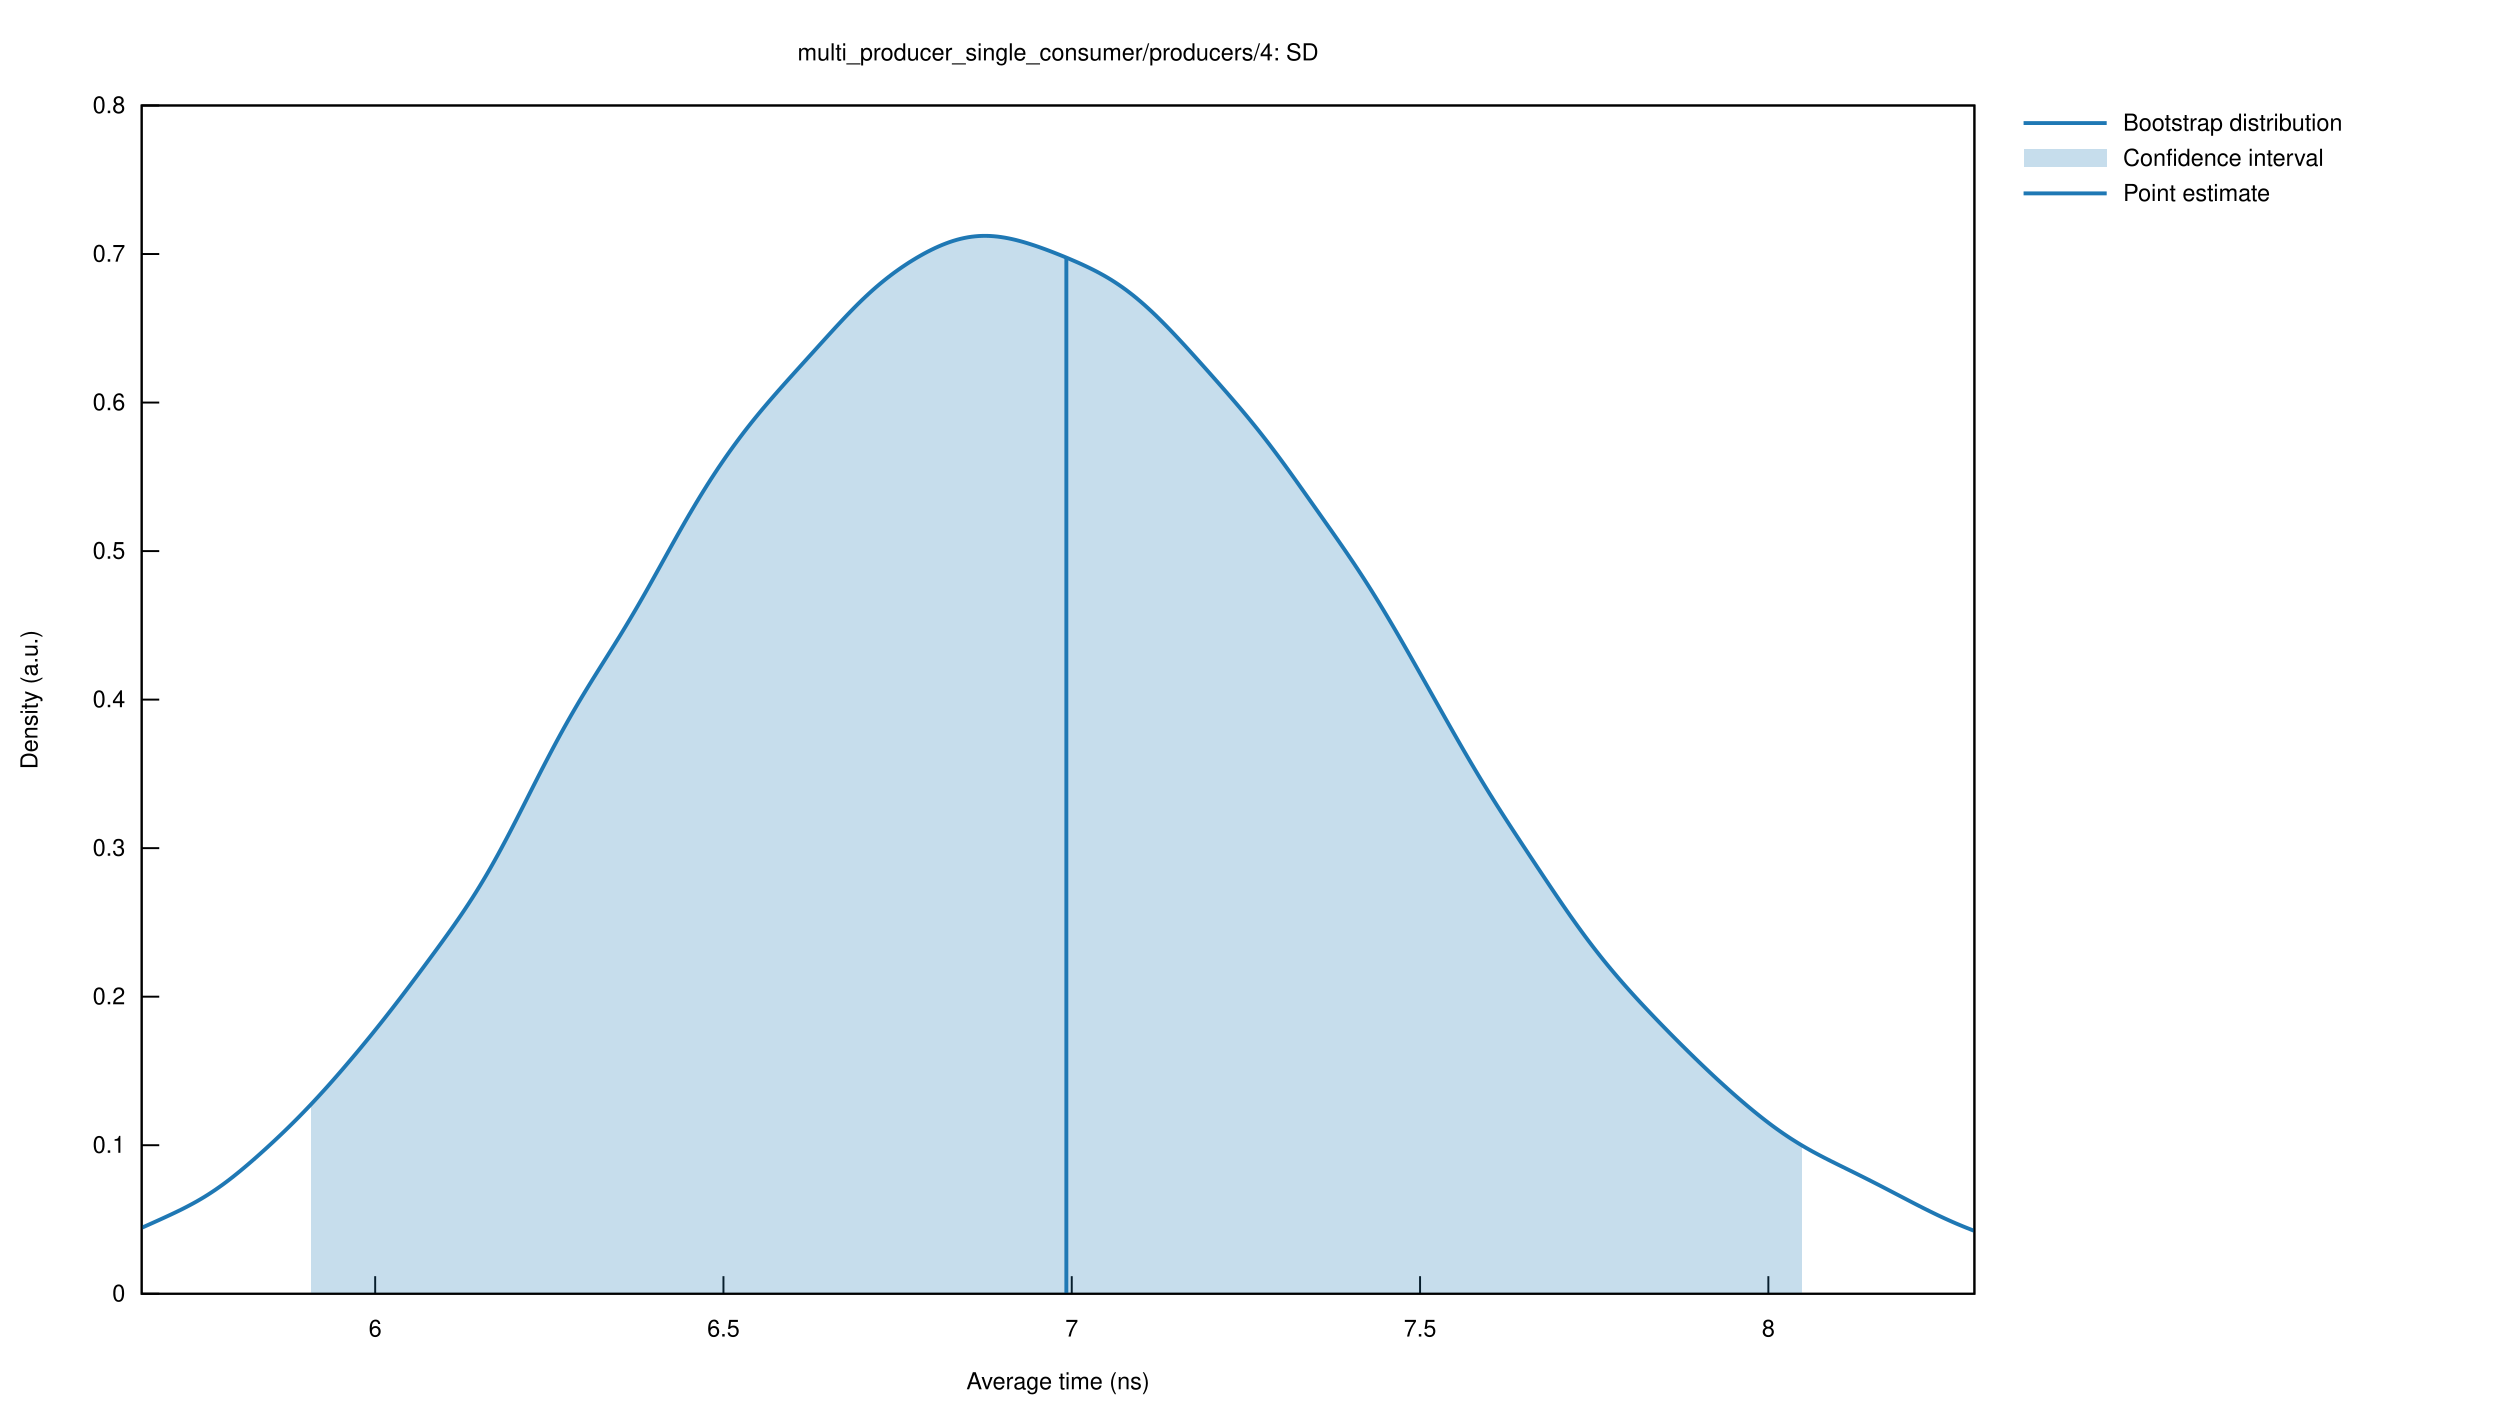
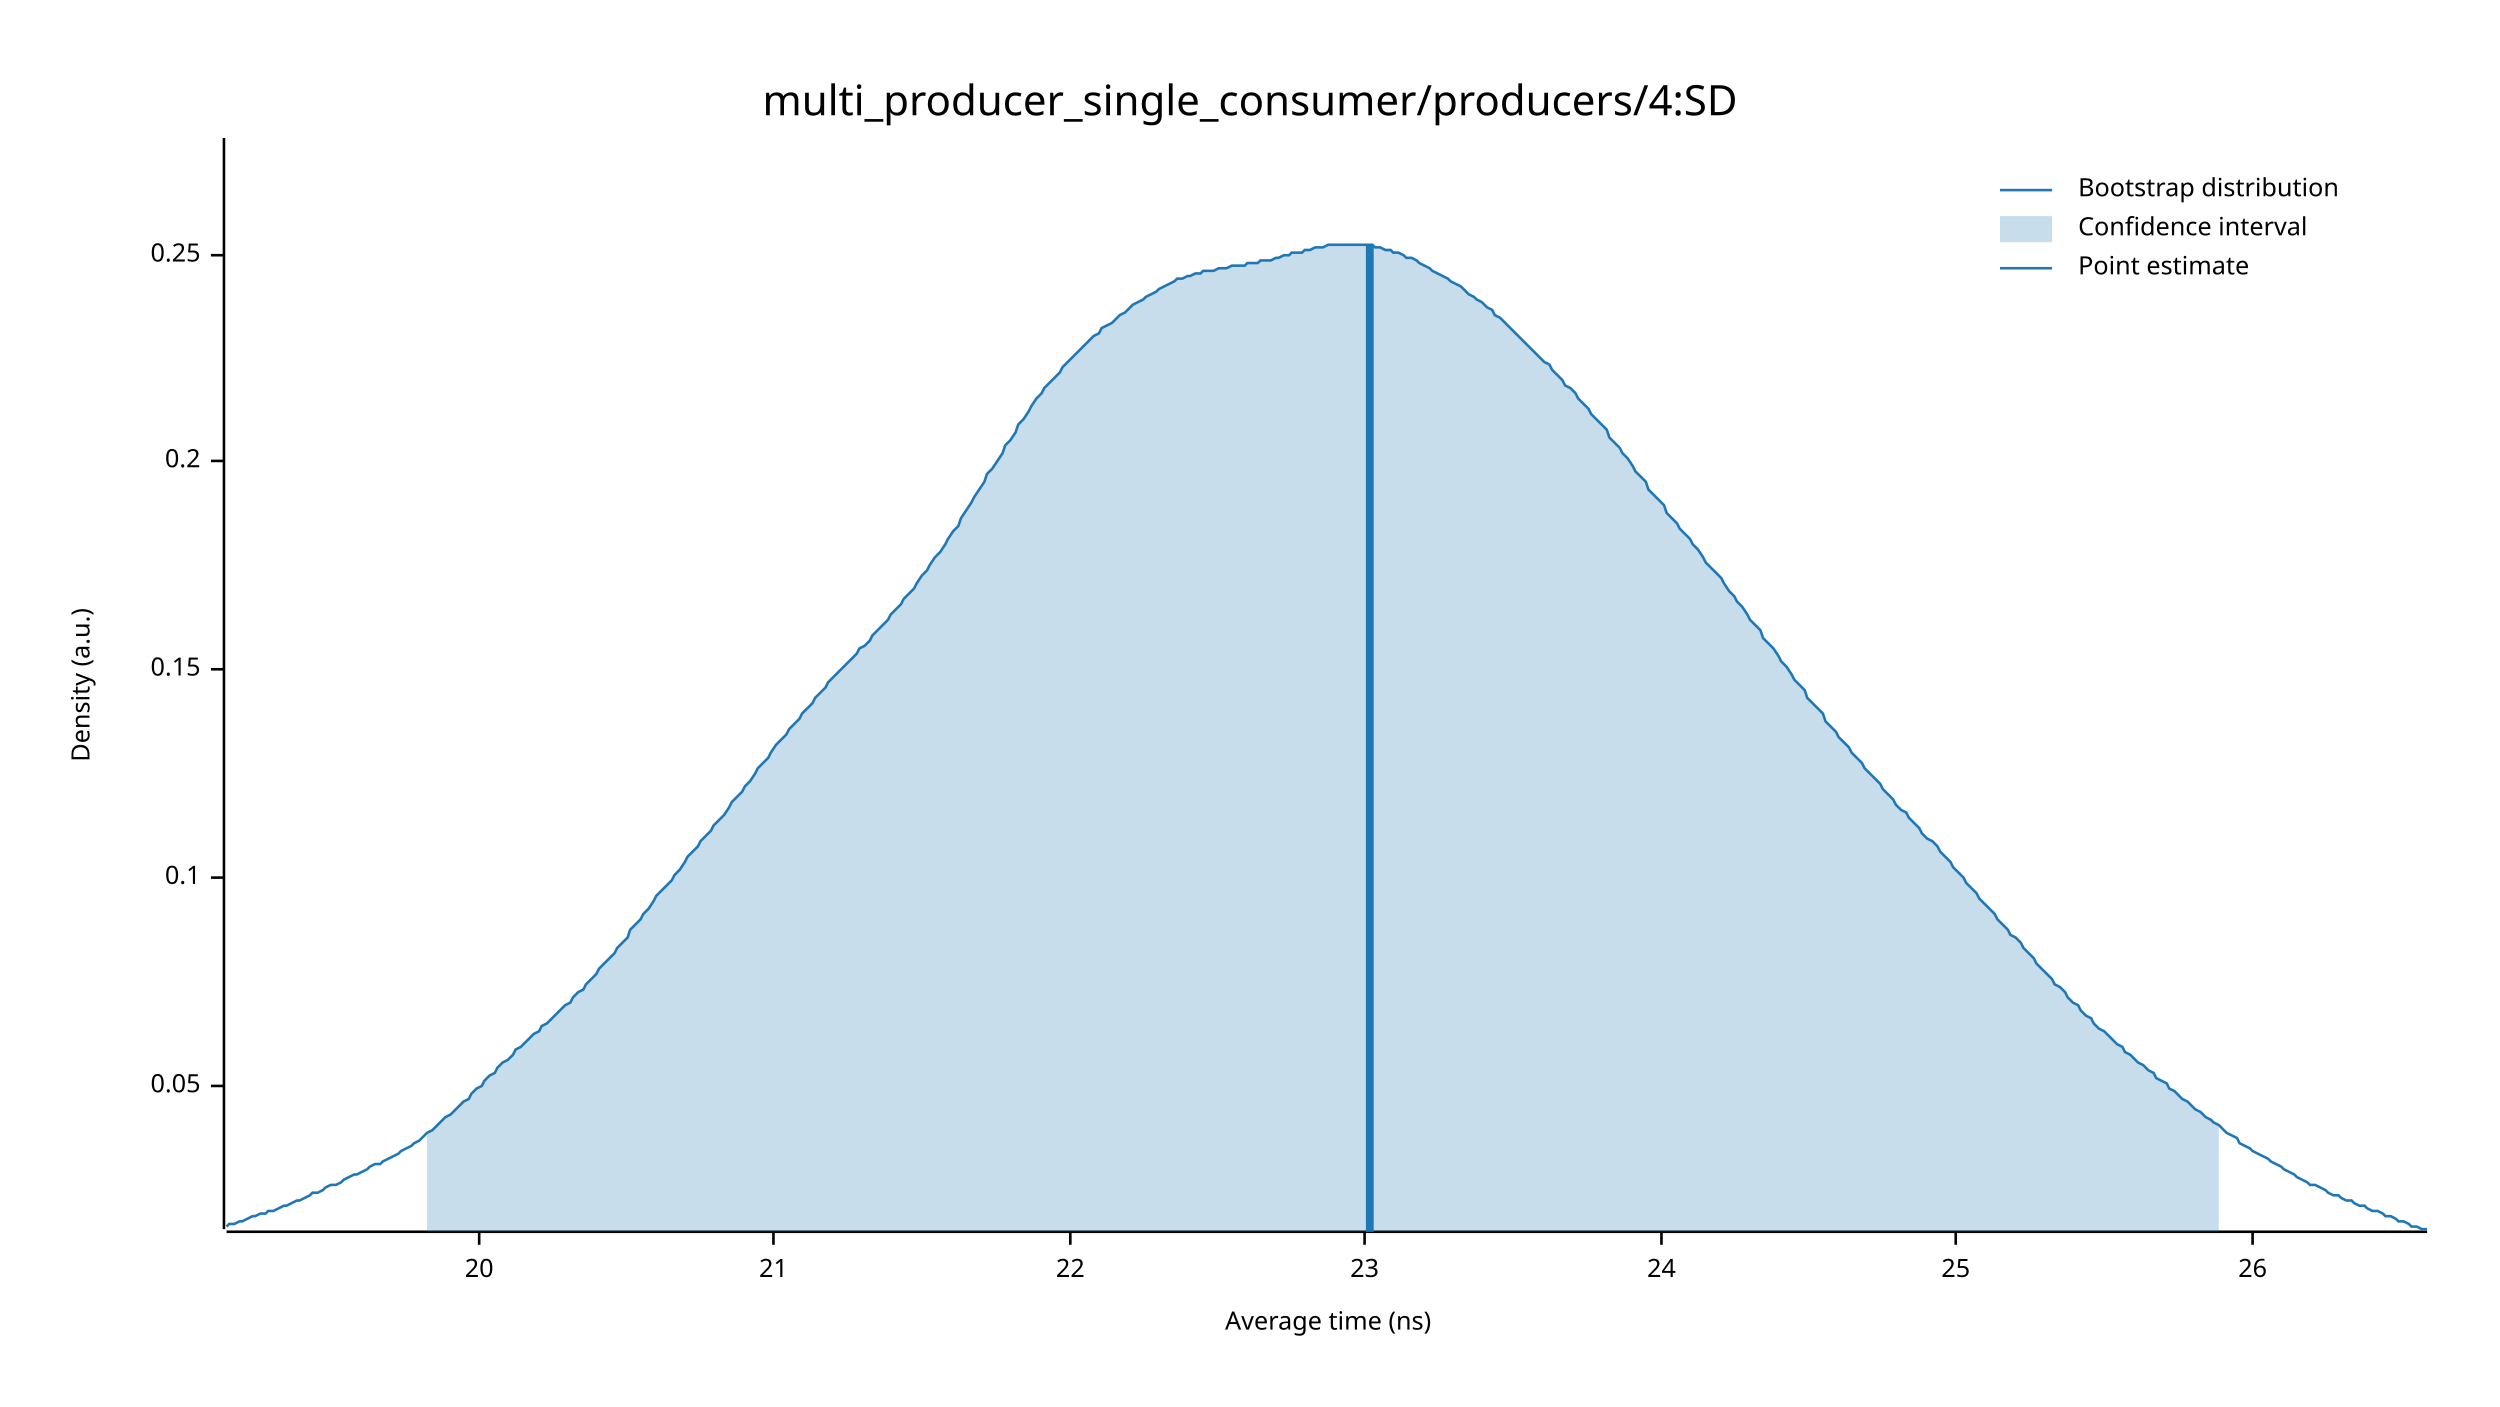
- <svg xmlns="http://www.w3.org/2000/svg" xmlns:xlink="http://www.w3.org/1999/xlink" viewBox="0 0 1280 720">
-   <g id="gnuplot_canvas">
-     <rect x="0" y="0" width="1280" height="720" fill="none" />
-     <defs>
-       <circle id="gpDot" r="0.5" stroke-width="0.5" stroke="currentColor" />
-       <path id="gpPt0" stroke-width="0.222" stroke="currentColor" d="M-1,0 h2 M0,-1 v2" />
-       <path id="gpPt1" stroke-width="0.222" stroke="currentColor" d="M-1,-1 L1,1 M1,-1 L-1,1" />
-       <path id="gpPt2" stroke-width="0.222" stroke="currentColor" d="M-1,0 L1,0 M0,-1 L0,1 M-1,-1 L1,1 M-1,1 L1,-1" />
-       <rect id="gpPt3" stroke-width="0.222" stroke="currentColor" x="-1" y="-1" width="2" height="2" />
-       <rect id="gpPt4" stroke-width="0.222" stroke="currentColor" fill="currentColor" x="-1" y="-1" width="2" height="2" />
-       <circle id="gpPt5" stroke-width="0.222" stroke="currentColor" cx="0" cy="0" r="1" />
-       <use xlink:href="#gpPt5" id="gpPt6" fill="currentColor" stroke="none" />
-       <path id="gpPt7" stroke-width="0.222" stroke="currentColor" d="M0,-1.33 L-1.33,0.67 L1.33,0.67 z" />
-       <use xlink:href="#gpPt7" id="gpPt8" fill="currentColor" stroke="none" />
-       <use xlink:href="#gpPt7" id="gpPt9" stroke="currentColor" transform="rotate(180)" />
-       <use xlink:href="#gpPt9" id="gpPt10" fill="currentColor" stroke="none" />
-       <use xlink:href="#gpPt3" id="gpPt11" stroke="currentColor" transform="rotate(45)" />
-       <use xlink:href="#gpPt11" id="gpPt12" fill="currentColor" stroke="none" />
-       <path id="gpPt13" stroke-width="0.222" stroke="currentColor" d="M0,1.330 L1.265,0.411 L0.782,-1.067 L-0.782,-1.076 L-1.265,0.411 z" />
-       <use xlink:href="#gpPt13" id="gpPt14" fill="currentColor" stroke="none" />
-       <filter id="textbox" filterUnits="objectBoundingBox" x="0" y="0" height="1" width="1">
-         <feFlood flood-color="white" flood-opacity="1" result="bgnd" />
-         <feComposite in="SourceGraphic" in2="bgnd" operator="atop" />
-       </filter>
-       <filter id="greybox" filterUnits="objectBoundingBox" x="0" y="0" height="1" width="1">
-         <feFlood flood-color="lightgrey" flood-opacity="1" result="grey" />
-         <feComposite in="SourceGraphic" in2="grey" operator="atop" />
-       </filter>
-     </defs>
-     <g fill="none" color="white" stroke="currentColor" stroke-width="1.00" stroke-linecap="butt" stroke-linejoin="miter">
- </g>
-     <g fill="none" color="black" stroke="currentColor" stroke-width="1.00" stroke-linecap="butt" stroke-linejoin="miter">
-       <path stroke="black" d="M72.53,662.40 L81.53,662.40  " />
-       <g transform="translate(64.14,666.30)" stroke="none" fill="black" font-family="Helvetica" font-size="12.00" text-anchor="end">
-         <text>
-           <tspan font-family="Helvetica"> 0</tspan>
-         </text>
-       </g>
-     </g>
-     <g fill="none" color="black" stroke="currentColor" stroke-width="1.00" stroke-linecap="butt" stroke-linejoin="miter">
-       <path stroke="black" d="M72.53,586.35 L81.53,586.35  " />
-       <g transform="translate(64.14,590.25)" stroke="none" fill="black" font-family="Helvetica" font-size="12.00" text-anchor="end">
-         <text>
-           <tspan font-family="Helvetica"> 0.1</tspan>
-         </text>
-       </g>
-     </g>
-     <g fill="none" color="black" stroke="currentColor" stroke-width="1.00" stroke-linecap="butt" stroke-linejoin="miter">
-       <path stroke="black" d="M72.53,510.30 L81.53,510.30  " />
-       <g transform="translate(64.14,514.20)" stroke="none" fill="black" font-family="Helvetica" font-size="12.00" text-anchor="end">
-         <text>
-           <tspan font-family="Helvetica"> 0.2</tspan>
-         </text>
-       </g>
-     </g>
-     <g fill="none" color="black" stroke="currentColor" stroke-width="1.00" stroke-linecap="butt" stroke-linejoin="miter">
-       <path stroke="black" d="M72.53,434.25 L81.53,434.25  " />
-       <g transform="translate(64.14,438.15)" stroke="none" fill="black" font-family="Helvetica" font-size="12.00" text-anchor="end">
-         <text>
-           <tspan font-family="Helvetica"> 0.3</tspan>
-         </text>
-       </g>
-     </g>
-     <g fill="none" color="black" stroke="currentColor" stroke-width="1.00" stroke-linecap="butt" stroke-linejoin="miter">
-       <path stroke="black" d="M72.53,358.20 L81.53,358.20  " />
-       <g transform="translate(64.14,362.10)" stroke="none" fill="black" font-family="Helvetica" font-size="12.00" text-anchor="end">
-         <text>
-           <tspan font-family="Helvetica"> 0.4</tspan>
-         </text>
-       </g>
-     </g>
-     <g fill="none" color="black" stroke="currentColor" stroke-width="1.00" stroke-linecap="butt" stroke-linejoin="miter">
-       <path stroke="black" d="M72.53,282.16 L81.53,282.16  " />
-       <g transform="translate(64.14,286.06)" stroke="none" fill="black" font-family="Helvetica" font-size="12.00" text-anchor="end">
-         <text>
-           <tspan font-family="Helvetica"> 0.5</tspan>
-         </text>
-       </g>
-     </g>
-     <g fill="none" color="black" stroke="currentColor" stroke-width="1.00" stroke-linecap="butt" stroke-linejoin="miter">
-       <path stroke="black" d="M72.53,206.11 L81.53,206.11  " />
-       <g transform="translate(64.14,210.01)" stroke="none" fill="black" font-family="Helvetica" font-size="12.00" text-anchor="end">
-         <text>
-           <tspan font-family="Helvetica"> 0.6</tspan>
-         </text>
-       </g>
-     </g>
-     <g fill="none" color="black" stroke="currentColor" stroke-width="1.00" stroke-linecap="butt" stroke-linejoin="miter">
-       <path stroke="black" d="M72.53,130.06 L81.53,130.06  " />
-       <g transform="translate(64.14,133.96)" stroke="none" fill="black" font-family="Helvetica" font-size="12.00" text-anchor="end">
-         <text>
-           <tspan font-family="Helvetica"> 0.7</tspan>
-         </text>
-       </g>
-     </g>
-     <g fill="none" color="black" stroke="currentColor" stroke-width="1.00" stroke-linecap="butt" stroke-linejoin="miter">
-       <path stroke="black" d="M72.53,54.01 L81.53,54.01  " />
-       <g transform="translate(64.14,57.91)" stroke="none" fill="black" font-family="Helvetica" font-size="12.00" text-anchor="end">
-         <text>
-           <tspan font-family="Helvetica"> 0.8</tspan>
-         </text>
-       </g>
-     </g>
-     <g fill="none" color="black" stroke="currentColor" stroke-width="1.00" stroke-linecap="butt" stroke-linejoin="miter">
-       <path stroke="black" d="M192.09,662.40 L192.09,653.40  " />
-       <g transform="translate(192.09,684.30)" stroke="none" fill="black" font-family="Helvetica" font-size="12.00" text-anchor="middle">
-         <text>
-           <tspan font-family="Helvetica"> 6</tspan>
-         </text>
-       </g>
-     </g>
-     <g fill="none" color="black" stroke="currentColor" stroke-width="1.00" stroke-linecap="butt" stroke-linejoin="miter">
-       <path stroke="black" d="M370.41,662.40 L370.41,653.40  " />
-       <g transform="translate(370.41,684.30)" stroke="none" fill="black" font-family="Helvetica" font-size="12.00" text-anchor="middle">
-         <text>
-           <tspan font-family="Helvetica"> 6.5</tspan>
-         </text>
-       </g>
-     </g>
-     <g fill="none" color="black" stroke="currentColor" stroke-width="1.00" stroke-linecap="butt" stroke-linejoin="miter">
-       <path stroke="black" d="M548.74,662.40 L548.74,653.40  " />
-       <g transform="translate(548.74,684.30)" stroke="none" fill="black" font-family="Helvetica" font-size="12.00" text-anchor="middle">
-         <text>
-           <tspan font-family="Helvetica"> 7</tspan>
-         </text>
-       </g>
-     </g>
-     <g fill="none" color="black" stroke="currentColor" stroke-width="1.00" stroke-linecap="butt" stroke-linejoin="miter">
-       <path stroke="black" d="M727.07,662.40 L727.07,653.40  " />
-       <g transform="translate(727.07,684.30)" stroke="none" fill="black" font-family="Helvetica" font-size="12.00" text-anchor="middle">
-         <text>
-           <tspan font-family="Helvetica"> 7.5</tspan>
-         </text>
-       </g>
-     </g>
-     <g fill="none" color="black" stroke="currentColor" stroke-width="1.00" stroke-linecap="butt" stroke-linejoin="miter">
-       <path stroke="black" d="M905.40,662.40 L905.40,653.40  " />
-       <g transform="translate(905.40,684.30)" stroke="none" fill="black" font-family="Helvetica" font-size="12.00" text-anchor="middle">
-         <text>
-           <tspan font-family="Helvetica"> 8</tspan>
-         </text>
-       </g>
-     </g>
-     <g fill="none" color="black" stroke="currentColor" stroke-width="1.00" stroke-linecap="butt" stroke-linejoin="miter">
- </g>
-     <g fill="none" color="black" stroke="currentColor" stroke-width="1.00" stroke-linecap="butt" stroke-linejoin="miter">
-       <path stroke="black" d="M72.53,54.01 L72.53,662.40 L1010.90,662.40 L1010.90,54.01 L72.53,54.01 Z  " />
-     </g>
-     <g fill="none" color="black" stroke="currentColor" stroke-width="1.00" stroke-linecap="butt" stroke-linejoin="miter">
- </g>
-     <g id="gnuplot_plot_1">
-       <g fill="none" color="white" stroke="black" stroke-width="2.00" stroke-linecap="butt" stroke-linejoin="miter">
- </g>
-       <g fill="none" color="black" stroke="currentColor" stroke-width="2.00" stroke-linecap="butt" stroke-linejoin="miter">
-         <g transform="translate(1087.02,66.91)" stroke="none" fill="black" font-family="Helvetica" font-size="12.00" text-anchor="start">
-           <text>
-             <tspan font-family="Helvetica">Bootstrap distribution</tspan>
-           </text>
-         </g>
-       </g>
-       <g fill="none" color="black" stroke="currentColor" stroke-width="2.00" stroke-linecap="butt" stroke-linejoin="miter">
-         <path stroke="rgb( 31, 120, 180)" d="M1036.07,63.01 L1078.63,63.01 M72.53,628.64 L74.41,627.80 L76.29,626.96 L78.17,626.12 L80.05,625.27 L81.93,624.42   L83.81,623.56 L85.69,622.69 L87.57,621.82 L89.45,620.93 L91.34,620.02 L93.22,619.10 L95.10,618.14 L96.98,617.16   L98.86,616.15 L100.74,615.11 L102.62,614.02 L104.50,612.90 L106.38,611.73 L108.26,610.51 L110.14,609.26 L112.02,607.95   L113.90,606.61 L115.78,605.22 L117.66,603.79 L119.54,602.32 L121.42,600.81 L123.30,599.27 L125.18,597.70 L127.06,596.11   L128.95,594.48 L130.83,592.84 L132.71,591.17 L134.59,589.48 L136.47,587.78 L138.35,586.05 L140.23,584.31 L142.11,582.54   L143.99,580.76 L145.87,578.96 L147.75,577.13 L149.63,575.28 L151.51,573.41 L153.39,571.51 L155.27,569.58 L157.15,567.63   L159.03,565.66 L160.91,563.65 L162.79,561.63 L164.67,559.57 L166.56,557.50 L168.44,555.40 L170.32,553.28 L172.20,551.14   L174.08,548.98 L175.96,546.80 L177.84,544.60 L179.72,542.39 L181.60,540.16 L183.48,537.92 L185.36,535.65 L187.24,533.37   L189.12,531.08 L191.00,528.76 L192.88,526.42 L194.76,524.07 L196.64,521.70 L198.52,519.30 L200.40,516.89 L202.28,514.46   L204.17,512.01 L206.05,509.55 L207.93,507.07 L209.81,504.58 L211.69,502.07 L213.57,499.56 L215.45,497.04 L217.33,494.51   L219.21,491.97 L221.09,489.42 L222.97,486.87 L224.85,484.30 L226.73,481.71 L228.61,479.10 L230.49,476.47 L232.37,473.81   L234.25,471.11 L236.13,468.37 L238.01,465.58 L239.89,462.74 L241.78,459.83 L243.66,456.86 L245.54,453.82 L247.42,450.71   L249.30,447.53 L251.18,444.27 L253.06,440.94 L254.94,437.55 L256.82,434.08 L258.70,430.56 L260.58,426.99 L262.46,423.37   L264.34,419.72 L266.22,416.03 L268.10,412.33 L269.98,408.61 L271.86,404.89 L273.74,401.18 L275.62,397.49 L277.50,393.82   L279.39,390.18 L281.27,386.58 L283.15,383.02 L285.03,379.51 L286.91,376.05 L288.79,372.64 L290.67,369.29 L292.55,365.99   L294.43,362.75 L296.31,359.55 L298.19,356.41 L300.07,353.30 L301.95,350.24 L303.83,347.20 L305.71,344.19 L307.59,341.19   L309.47,338.20 L311.35,335.21 L313.23,332.21 L315.11,329.20 L317.00,326.16 L318.88,323.09 L320.76,319.98 L322.64,316.84   L324.52,313.66 L326.40,310.45 L328.28,307.19 L330.16,303.90 L332.04,300.57 L333.92,297.22 L335.80,293.85 L337.68,290.47   L339.56,287.08 L341.44,283.69 L343.32,280.30 L345.20,276.94 L347.08,273.59 L348.96,270.28 L350.84,266.99 L352.72,263.75   L354.61,260.55 L356.49,257.40 L358.37,254.30 L360.25,251.25 L362.13,248.25 L364.01,245.30 L365.89,242.42 L367.77,239.58   L369.65,236.81 L371.53,234.08 L373.41,231.41 L375.29,228.79 L377.17,226.23 L379.05,223.71 L380.93,221.24 L382.81,218.82   L384.69,216.44 L386.57,214.10 L388.45,211.80 L390.33,209.54 L392.22,207.31 L394.10,205.11 L395.98,202.94 L397.86,200.79   L399.74,198.66 L401.62,196.54 L403.50,194.44 L405.38,192.35 L407.26,190.27 L409.14,188.19 L411.02,186.11 L412.90,184.04   L414.78,181.96 L416.66,179.89 L418.54,177.81 L420.42,175.73 L422.30,173.66 L424.18,171.59 L426.06,169.53 L427.94,167.48   L429.83,165.45 L431.71,163.44 L433.59,161.45 L435.47,159.50 L437.35,157.58 L439.23,155.69 L441.11,153.85 L442.99,152.06   L444.87,150.31 L446.75,148.61 L448.63,146.96 L450.51,145.36 L452.39,143.82 L454.27,142.32 L456.15,140.87 L458.03,139.47   L459.91,138.12 L461.79,136.81 L463.67,135.55 L465.55,134.32 L467.44,133.15 L469.32,132.01 L471.20,130.92 L473.08,129.87   L474.96,128.87 L476.84,127.92 L478.72,127.01 L480.60,126.16 L482.48,125.36 L484.36,124.62 L486.24,123.93 L488.12,123.31   L490.00,122.75 L491.88,122.26 L493.76,121.84 L495.64,121.48 L497.52,121.20 L499.40,120.99 L501.28,120.84 L503.16,120.77   L505.05,120.76 L506.93,120.82 L508.81,120.95 L510.69,121.13 L512.57,121.38 L514.45,121.68 L516.33,122.03 L518.21,122.43   L520.09,122.87 L521.97,123.36 L523.85,123.88 L525.73,124.44 L527.61,125.03 L529.49,125.64 L531.37,126.28 L533.25,126.95   L535.13,127.63 L537.01,128.33 L538.89,129.05 L540.77,129.79 L542.66,130.54 L544.54,131.30 L546.42,132.08 L548.30,132.88   L550.18,133.69 L552.06,134.51 L553.94,135.36 L555.82,136.24 L557.70,137.14 L559.58,138.07 L561.46,139.03 L563.34,140.04   L565.22,141.08 L567.10,142.17 L568.98,143.31 L570.86,144.51 L572.74,145.76 L574.62,147.06 L576.50,148.42 L578.38,149.85   L580.27,151.32 L582.15,152.86 L584.03,154.45 L585.91,156.09 L587.79,157.79 L589.67,159.53 L591.55,161.32 L593.43,163.16   L595.31,165.03 L597.19,166.94 L599.07,168.88 L600.95,170.85 L602.83,172.85 L604.71,174.87 L606.59,176.90 L608.47,178.96   L610.35,181.03 L612.23,183.11 L614.11,185.21 L615.99,187.31 L617.88,189.42 L619.76,191.54 L621.64,193.66 L623.52,195.79   L625.40,197.93 L627.28,200.07 L629.16,202.23 L631.04,204.40 L632.92,206.59 L634.80,208.80 L636.68,211.03 L638.56,213.28   L640.44,215.57 L642.32,217.88 L644.20,220.22 L646.08,222.60 L647.96,225.01 L649.84,227.45 L651.72,229.93 L653.60,232.44   L655.49,234.98 L657.37,237.54 L659.25,240.13 L661.13,242.74 L663.01,245.36 L664.89,248.00 L666.77,250.65 L668.65,253.30   L670.53,255.96 L672.41,258.62 L674.29,261.28 L676.17,263.94 L678.05,266.61 L679.93,269.28 L681.81,271.95 L683.69,274.64   L685.57,277.34 L687.45,280.06 L689.33,282.80 L691.21,285.57 L693.10,288.36 L694.98,291.19 L696.86,294.06 L698.74,296.96   L700.62,299.90 L702.50,302.88 L704.38,305.90 L706.26,308.96 L708.14,312.06 L710.02,315.20 L711.90,318.37 L713.78,321.57   L715.66,324.79 L717.54,328.04 L719.42,331.31 L721.30,334.60 L723.18,337.91 L725.06,341.23 L726.94,344.55 L728.82,347.89   L730.71,351.23 L732.59,354.57 L734.47,357.91 L736.35,361.25 L738.23,364.59 L740.11,367.92 L741.99,371.24 L743.87,374.55   L745.75,377.84 L747.63,381.11 L749.51,384.37 L751.39,387.59 L753.27,390.79 L755.15,393.96 L757.03,397.10 L758.91,400.21   L760.79,403.28 L762.67,406.33 L764.55,409.34 L766.43,412.32 L768.32,415.28 L770.20,418.21 L772.08,421.12 L773.96,424.01   L775.84,426.89 L777.72,429.75 L779.60,432.61 L781.48,435.45 L783.36,438.30 L785.24,441.13 L787.12,443.97 L789.00,446.79   L790.88,449.62 L792.76,452.43 L794.64,455.23 L796.52,458.02 L798.40,460.79 L800.28,463.54 L802.16,466.26 L804.04,468.96   L805.93,471.62 L807.81,474.25 L809.69,476.84 L811.57,479.40 L813.45,481.91 L815.33,484.38 L817.21,486.81 L819.09,489.20   L820.97,491.55 L822.85,493.86 L824.73,496.13 L826.61,498.36 L828.49,500.56 L830.37,502.73 L832.25,504.87 L834.13,506.98   L836.01,509.06 L837.89,511.12 L839.77,513.16 L841.65,515.17 L843.54,517.17 L845.42,519.15 L847.30,521.12 L849.18,523.07   L851.06,525.01 L852.94,526.93 L854.82,528.85 L856.70,530.75 L858.58,532.64 L860.46,534.52 L862.34,536.38 L864.22,538.24   L866.10,540.08 L867.98,541.92 L869.86,543.74 L871.74,545.54 L873.62,547.33 L875.50,549.11 L877.38,550.87 L879.26,552.62   L881.15,554.34 L883.03,556.06 L884.91,557.75 L886.79,559.43 L888.67,561.08 L890.55,562.72 L892.43,564.33 L894.31,565.93   L896.19,567.50 L898.07,569.05 L899.95,570.57 L901.83,572.07 L903.71,573.54 L905.59,574.98 L907.47,576.39 L909.35,577.76   L911.23,579.10 L913.11,580.41 L914.99,581.68 L916.87,582.92 L918.76,584.12 L920.64,585.29 L922.52,586.43 L924.40,587.53   L926.28,588.60 L928.16,589.65 L930.04,590.66 L931.92,591.66 L933.80,592.64 L935.68,593.60 L937.56,594.55 L939.44,595.48   L941.32,596.42 L943.20,597.34 L945.08,598.27 L946.96,599.19 L948.84,600.12 L950.72,601.05 L952.60,601.99 L954.48,602.93   L956.37,603.88 L958.25,604.83 L960.13,605.79 L962.01,606.75 L963.89,607.72 L965.77,608.70 L967.65,609.68 L969.53,610.66   L971.41,611.64 L973.29,612.62 L975.17,613.60 L977.05,614.58 L978.93,615.56 L980.81,616.53 L982.69,617.49 L984.57,618.45   L986.45,619.39 L988.33,620.32 L990.21,621.24 L992.09,622.15 L993.98,623.04 L995.86,623.91 L997.74,624.76 L999.62,625.60   L1001.50,626.42 L1003.38,627.21 L1005.26,627.99 L1007.14,628.75 L1009.02,629.49 L1010.90,630.22  " />
-       </g>
-     </g>
-     <g id="gnuplot_plot_2">
-       <g fill="none" color="white" stroke="rgb( 31, 120, 180)" stroke-width="1.00" stroke-linecap="butt" stroke-linejoin="miter">
- </g>
-       <g fill="none" color="black" stroke="currentColor" stroke-width="1.00" stroke-linecap="butt" stroke-linejoin="miter">
-         <g transform="translate(1087.02,84.91)" stroke="none" fill="black" font-family="Helvetica" font-size="12.00" text-anchor="start">
-           <text>
-             <tspan font-family="Helvetica">Confidence interval</tspan>
-           </text>
-         </g>
-       </g>
-       <g fill="none" color="black" stroke="currentColor" stroke-width="1.00" stroke-linecap="butt" stroke-linejoin="miter">
-         <g stroke="none" shape-rendering="crispEdges">
-           <polygon fill="rgb( 31, 120, 180)" fill-opacity="0.25" points="1036.07,85.51 1078.63,85.51 1078.63,76.51 1036.07,76.51 " />
-           <polygon fill="rgb( 31, 120, 180)" fill-opacity="0.25" points="159.03,565.66 160.91,563.65 162.79,561.63 164.67,559.57 166.56,557.50 168.44,555.40 170.32,553.28 172.20,551.14 174.08,548.98 175.96,546.80 177.84,544.60 179.72,542.39 181.60,540.16 183.48,537.92 185.36,535.65 187.24,533.37 189.12,531.08 191.00,528.76 192.88,526.42 194.76,524.07 196.64,521.70 198.52,519.30 200.40,516.89 202.28,514.46 204.17,512.01 206.05,509.55 207.93,507.07 209.81,504.58 211.69,502.07 213.57,499.56 215.45,497.04 217.33,494.51 219.21,491.97 221.09,489.42 222.97,486.87 224.85,484.30 226.73,481.71 228.61,479.10 230.49,476.47 232.37,473.81 234.25,471.11 236.13,468.37 238.01,465.58 239.89,462.74 241.78,459.83 243.66,456.86 245.54,453.82 247.42,450.71 249.30,447.53 251.18,444.27 253.06,440.94 254.94,437.55 256.82,434.08 258.70,430.56 260.58,426.99 262.46,423.37 264.34,419.72 266.22,416.03 268.10,412.33 269.98,408.61 271.86,404.89 273.74,401.18 275.62,397.49 277.50,393.82 279.39,390.18 281.27,386.58 283.15,383.02 285.03,379.51 286.91,376.05 288.79,372.64 290.67,369.29 292.55,365.99 294.43,362.75 296.31,359.55 298.19,356.41 300.07,353.30 301.95,350.24 303.83,347.20 305.71,344.19 307.59,341.19 309.47,338.20 311.35,335.21 313.23,332.21 315.11,329.20 317.00,326.16 318.88,323.09 320.76,319.98 322.64,316.84 324.52,313.66 326.40,310.45 328.28,307.19 330.16,303.90 332.04,300.57 333.92,297.22 335.80,293.85 337.68,290.47 339.56,287.08 341.44,283.69 343.32,280.30 345.20,276.94 347.08,273.59 348.96,270.28 350.84,266.99 352.72,263.75 354.61,260.55 356.49,257.40 358.37,254.30 360.25,251.25 362.13,248.25 364.01,245.30 365.89,242.42 367.77,239.58 369.65,236.81 371.53,234.08 373.41,231.41 375.29,228.79 377.17,226.23 379.05,223.71 380.93,221.24 382.81,218.82 384.69,216.44 386.57,214.10 388.45,211.80 390.33,209.54 392.22,207.31 394.10,205.11 395.98,202.94 397.86,200.79 399.74,198.66 401.62,196.54 403.50,194.44 405.38,192.35 407.26,190.27 409.14,188.19 411.02,186.11 412.90,184.04 414.78,181.96 416.66,179.89 418.54,177.81 420.42,175.73 422.30,173.66 424.18,171.59 426.06,169.53 427.94,167.48 429.83,165.45 431.71,163.44 433.59,161.45 435.47,159.50 437.35,157.58 439.23,155.69 441.11,153.85 442.99,152.06 444.87,150.31 446.75,148.61 448.63,146.96 450.51,145.36 452.39,143.82 454.27,142.32 456.15,140.87 458.03,139.47 459.91,138.12 461.79,136.81 463.67,135.55 465.55,134.32 467.44,133.15 469.32,132.01 471.20,130.92 473.08,129.87 474.96,128.87 476.84,127.92 478.72,127.01 480.60,126.16 482.48,125.36 484.36,124.62 486.24,123.93 488.12,123.31 490.00,122.75 491.88,122.26 493.76,121.84 495.64,121.48 497.52,121.20 499.40,120.99 501.28,120.84 503.16,120.77 505.05,120.76 506.93,120.82 508.81,120.95 510.69,121.13 512.57,121.38 514.45,121.68 516.33,122.03 518.21,122.43 520.09,122.87 521.97,123.36 523.85,123.88 525.73,124.44 527.61,125.03 529.49,125.64 531.37,126.28 533.25,126.95 535.13,127.63 537.01,128.33 538.89,129.05 540.77,129.79 542.66,130.54 544.54,131.30 546.42,132.08 548.30,132.88 550.18,133.69 552.06,134.51 553.94,135.36 555.82,136.24 557.70,137.14 559.58,138.07 561.46,139.03 563.34,140.04 565.22,141.08 567.10,142.17 568.98,143.31 570.86,144.51 572.74,145.76 574.62,147.06 576.50,148.42 578.38,149.85 580.27,151.32 582.15,152.86 584.03,154.45 585.91,156.09 587.79,157.79 589.67,159.53 591.55,161.32 593.43,163.16 595.31,165.03 597.19,166.94 599.07,168.88 600.95,170.85 602.83,172.85 604.71,174.87 606.59,176.90 608.47,178.96 610.35,181.03 612.23,183.11 614.11,185.21 615.99,187.31 617.88,189.42 619.76,191.54 621.64,193.66 623.52,195.79 625.40,197.93 627.28,200.07 629.16,202.23 631.04,204.40 632.92,206.59 634.80,208.80 636.68,211.03 638.56,213.28 640.44,215.57 642.32,217.88 644.20,220.22 646.08,222.60 647.96,225.01 649.84,227.45 651.72,229.93 653.60,232.44 655.49,234.98 657.37,237.54 659.25,240.13 661.13,242.74 663.01,245.36 664.89,248.00 666.77,250.65 668.65,253.30 670.53,255.96 672.41,258.62 674.29,261.28 676.17,263.94 678.05,266.61 679.93,269.28 681.81,271.95 683.69,274.64 685.57,277.34 687.45,280.06 689.33,282.80 691.21,285.57 693.10,288.36 694.98,291.19 696.86,294.06 698.74,296.96 700.62,299.90 702.50,302.88 704.38,305.90 706.26,308.96 708.14,312.06 710.02,315.20 711.90,318.37 713.78,321.57 715.66,324.79 717.54,328.04 719.42,331.31 721.30,334.60 723.18,337.91 725.06,341.23 726.94,344.55 728.82,347.89 730.71,351.23 732.59,354.57 734.47,357.91 736.35,361.25 738.23,364.59 740.11,367.92 741.99,371.24 743.87,374.55 745.75,377.84 747.63,381.11 749.51,384.37 751.39,387.59 753.27,390.79 755.15,393.96 757.03,397.10 758.91,400.21 760.79,403.28 762.67,406.33 764.55,409.34 766.43,412.32 768.32,415.28 770.20,418.21 772.08,421.12 773.96,424.01 775.84,426.89 777.72,429.75 779.60,432.61 781.48,435.45 783.36,438.30 785.24,441.13 787.12,443.97 789.00,446.79 790.88,449.62 792.76,452.43 794.64,455.23 796.52,458.02 798.40,460.79 800.28,463.54 802.16,466.26 804.04,468.96 805.93,471.62 807.81,474.25 809.69,476.84 811.57,479.40 813.45,481.91 815.33,484.38 817.21,486.81 819.09,489.20 820.97,491.55 822.85,493.86 824.73,496.13 826.61,498.36 828.49,500.56 830.37,502.73 832.25,504.87 834.13,506.98 836.01,509.06 837.89,511.12 839.77,513.16 841.65,515.17 843.54,517.17 845.42,519.15 847.30,521.12 849.18,523.07 851.06,525.01 852.94,526.93 854.82,528.85 856.70,530.75 858.58,532.64 860.46,534.52 862.34,536.38 864.22,538.24 866.10,540.08 867.98,541.92 869.86,543.74 871.74,545.54 873.62,547.33 875.50,549.11 877.38,550.87 879.26,552.62 881.15,554.34 883.03,556.06 884.91,557.75 886.79,559.43 888.67,561.08 890.55,562.72 892.43,564.33 894.31,565.93 896.19,567.50 898.07,569.05 899.95,570.57 901.83,572.07 903.71,573.54 905.59,574.98 907.47,576.39 909.35,577.76 911.23,579.10 913.11,580.41 914.99,581.68 916.87,582.92 918.76,584.12 920.64,585.29 922.52,586.43 922.52,662.40 920.64,662.40 918.76,662.40 916.87,662.40 914.99,662.40 913.11,662.40 911.23,662.40 909.35,662.40 907.47,662.40 905.59,662.40 903.71,662.40 901.83,662.40 899.95,662.40 898.07,662.40 896.19,662.40 894.31,662.40 892.43,662.40 890.55,662.40 888.67,662.40 886.79,662.40 884.91,662.40 883.03,662.40 881.15,662.40 879.26,662.40 877.38,662.40 875.50,662.40 873.62,662.40 871.74,662.40 869.86,662.40 867.98,662.40 866.10,662.40 864.22,662.40 862.34,662.40 860.46,662.40 858.58,662.40 856.70,662.40 854.82,662.40 852.94,662.40 851.06,662.40 849.18,662.40 847.30,662.40 845.42,662.40 843.54,662.40 841.65,662.40 839.77,662.40 837.89,662.40 836.01,662.40 834.13,662.40 832.25,662.40 830.37,662.40 828.49,662.40 826.61,662.40 824.73,662.40 822.85,662.40 820.97,662.40 819.09,662.40 817.21,662.40 815.33,662.40 813.45,662.40 811.57,662.40 809.69,662.40 807.81,662.40 805.93,662.40 804.04,662.40 802.16,662.40 800.28,662.40 798.40,662.40 796.52,662.40 794.64,662.40 792.76,662.40 790.88,662.40 789.00,662.40 787.12,662.40 785.24,662.40 783.36,662.40 781.48,662.40 779.60,662.40 777.72,662.40 775.84,662.40 773.96,662.40 772.08,662.40 770.20,662.40 768.32,662.40 766.43,662.40 764.55,662.40 762.67,662.40 760.79,662.40 758.91,662.40 757.03,662.40 755.15,662.40 753.27,662.40 751.39,662.40 749.51,662.40 747.63,662.40 745.75,662.40 743.87,662.40 741.99,662.40 740.11,662.40 738.23,662.40 736.35,662.40 734.47,662.40 732.59,662.40 730.71,662.40 728.82,662.40 726.94,662.40 725.06,662.40 723.18,662.40 721.30,662.40 719.42,662.40 717.54,662.40 715.66,662.40 713.78,662.40 711.90,662.40 710.02,662.40 708.14,662.40 706.26,662.40 704.38,662.40 702.50,662.40 700.62,662.40 698.74,662.40 696.86,662.40 694.98,662.40 693.10,662.40 691.21,662.40 689.33,662.40 687.45,662.40 685.57,662.40 683.69,662.40 681.81,662.40 679.93,662.40 678.05,662.40 676.17,662.40 674.29,662.40 672.41,662.40 670.53,662.40 668.65,662.40 666.77,662.40 664.89,662.40 663.01,662.40 661.13,662.40 659.25,662.40 657.37,662.40 655.49,662.40 653.60,662.40 651.72,662.40 649.84,662.40 647.96,662.40 646.08,662.40 644.20,662.40 642.32,662.40 640.44,662.40 638.56,662.40 636.68,662.40 634.80,662.40 632.92,662.40 631.04,662.40 629.16,662.40 627.28,662.40 625.40,662.40 623.52,662.40 621.64,662.40 619.76,662.40 617.88,662.40 615.99,662.40 614.11,662.40 612.23,662.40 610.35,662.40 608.47,662.40 606.59,662.40 604.71,662.40 602.83,662.40 600.95,662.40 599.07,662.40 597.19,662.40 595.31,662.40 593.43,662.40 591.55,662.40 589.67,662.40 587.79,662.40 585.91,662.40 584.03,662.40 582.15,662.40 580.27,662.40 578.38,662.40 576.50,662.40 574.62,662.40 572.74,662.40 570.86,662.40 568.98,662.40 567.10,662.40 565.22,662.40 563.34,662.40 561.46,662.40 559.58,662.40 557.70,662.40 555.82,662.40 553.94,662.40 552.06,662.40 550.18,662.40 548.30,662.40 546.42,662.40 544.54,662.40 542.66,662.40 540.77,662.40 538.89,662.40 537.01,662.40 535.13,662.40 533.25,662.40 531.37,662.40 529.49,662.40 527.61,662.40 525.73,662.40 523.85,662.40 521.97,662.40 520.09,662.40 518.21,662.40 516.33,662.40 514.45,662.40 512.57,662.40 510.69,662.40 508.81,662.40 506.93,662.40 505.05,662.40 503.16,662.40 501.28,662.40 499.40,662.40 497.52,662.40 495.64,662.40 493.76,662.40 491.88,662.40 490.00,662.40 488.12,662.40 486.24,662.40 484.36,662.40 482.48,662.40 480.60,662.40 478.72,662.40 476.84,662.40 474.96,662.40 473.08,662.40 471.20,662.40 469.32,662.40 467.44,662.40 465.55,662.40 463.67,662.40 461.79,662.40 459.91,662.40 458.03,662.40 456.15,662.40 454.27,662.40 452.39,662.40 450.51,662.40 448.63,662.40 446.75,662.40 444.87,662.40 442.99,662.40 441.11,662.40 439.23,662.40 437.35,662.40 435.47,662.40 433.59,662.40 431.71,662.40 429.83,662.40 427.94,662.40 426.06,662.40 424.18,662.40 422.30,662.40 420.42,662.40 418.54,662.40 416.66,662.40 414.78,662.40 412.90,662.40 411.02,662.40 409.14,662.40 407.26,662.40 405.38,662.40 403.50,662.40 401.62,662.40 399.74,662.40 397.86,662.40 395.98,662.40 394.10,662.40 392.22,662.40 390.33,662.40 388.45,662.40 386.57,662.40 384.69,662.40 382.81,662.40 380.93,662.40 379.05,662.40 377.17,662.40 375.29,662.40 373.41,662.40 371.53,662.40 369.65,662.40 367.77,662.40 365.89,662.40 364.01,662.40 362.13,662.40 360.25,662.40 358.37,662.40 356.49,662.40 354.61,662.40 352.72,662.40 350.84,662.40 348.96,662.40 347.08,662.40 345.20,662.40 343.32,662.40 341.44,662.40 339.56,662.40 337.68,662.40 335.80,662.40 333.92,662.40 332.04,662.40 330.16,662.40 328.28,662.40 326.40,662.40 324.52,662.40 322.64,662.40 320.76,662.40 318.88,662.40 317.00,662.40 315.11,662.40 313.23,662.40 311.35,662.40 309.47,662.40 307.59,662.40 305.71,662.40 303.83,662.40 301.95,662.40 300.07,662.40 298.19,662.40 296.31,662.40 294.43,662.40 292.55,662.40 290.67,662.40 288.79,662.40 286.91,662.40 285.03,662.40 283.15,662.40 281.27,662.40 279.39,662.40 277.50,662.40 275.62,662.40 273.74,662.40 271.86,662.40 269.98,662.40 268.10,662.40 266.22,662.40 264.34,662.40 262.46,662.40 260.58,662.40 258.70,662.40 256.82,662.40 254.94,662.40 253.06,662.40 251.18,662.40 249.30,662.40 247.42,662.40 245.54,662.40 243.66,662.40 241.78,662.40 239.89,662.40 238.01,662.40 236.13,662.40 234.25,662.40 232.37,662.40 230.49,662.40 228.61,662.40 226.73,662.40 224.85,662.40 222.97,662.40 221.09,662.40 219.21,662.40 217.33,662.40 215.45,662.40 213.57,662.40 211.69,662.40 209.81,662.40 207.93,662.40 206.05,662.40 204.17,662.40 202.28,662.40 200.40,662.40 198.52,662.40 196.64,662.40 194.76,662.40 192.88,662.40 191.00,662.40 189.12,662.40 187.24,662.40 185.36,662.40 183.48,662.40 181.60,662.40 179.72,662.40 177.84,662.40 175.96,662.40 174.08,662.40 172.20,662.40 170.32,662.40 168.44,662.40 166.56,662.40 164.67,662.40 162.79,662.40 160.91,662.40 159.03,662.40 " />
-         </g>
-       </g>
-     </g>
-     <g id="gnuplot_plot_3">
-       <g fill="none" color="white" stroke="rgb( 31, 120, 180)" stroke-width="2.00" stroke-linecap="butt" stroke-linejoin="miter">
- </g>
-       <g fill="none" color="black" stroke="currentColor" stroke-width="2.00" stroke-linecap="butt" stroke-linejoin="miter">
-         <g transform="translate(1087.02,102.91)" stroke="none" fill="black" font-family="Helvetica" font-size="12.00" text-anchor="start">
-           <text>
-             <tspan font-family="Helvetica">Point estimate</tspan>
-           </text>
-         </g>
-       </g>
-       <g fill="none" color="black" stroke="currentColor" stroke-width="2.00" stroke-linecap="butt" stroke-linejoin="miter">
-         <path stroke="rgb( 31, 120, 180)" d="M1036.07,99.01 L1078.63,99.01 M545.97,662.40 L545.97,131.90  " />
-       </g>
-     </g>
-     <g fill="none" color="black" stroke="currentColor" stroke-width="2.00" stroke-linecap="butt" stroke-linejoin="miter">
- </g>
-     <g fill="none" color="black" stroke="black" stroke-width="1.00" stroke-linecap="butt" stroke-linejoin="miter">
- </g>
-     <g fill="none" color="black" stroke="currentColor" stroke-width="1.00" stroke-linecap="butt" stroke-linejoin="miter">
-       <path stroke="black" d="M72.53,54.01 L72.53,662.40 L1010.90,662.40 L1010.90,54.01 L72.53,54.01 Z  " />
-       <g transform="translate(19.18,358.21) rotate(270.00)" stroke="none" fill="black" font-family="Helvetica" font-size="12.00" text-anchor="middle">
-         <text>
-           <tspan font-family="Helvetica">Density (a.u.)</tspan>
-         </text>
-       </g>
-     </g>
-     <g fill="none" color="black" stroke="currentColor" stroke-width="1.00" stroke-linecap="butt" stroke-linejoin="miter">
-       <g transform="translate(541.71,711.30)" stroke="none" fill="black" font-family="Helvetica" font-size="12.00" text-anchor="middle">
-         <text>
-           <tspan font-family="Helvetica">Average time (ns)</tspan>
-         </text>
-       </g>
-     </g>
-     <g fill="none" color="black" stroke="currentColor" stroke-width="1.00" stroke-linecap="butt" stroke-linejoin="miter">
- </g>
-     <g fill="none" color="black" stroke="currentColor" stroke-width="1.00" stroke-linecap="butt" stroke-linejoin="miter">
-       <g transform="translate(541.71,30.91)" stroke="none" fill="black" font-family="Helvetica" font-size="12.00" text-anchor="middle">
-         <text>
-           <tspan font-family="Helvetica">multi_producer_single_consumer/producers/4: SD</tspan>
-         </text>
-       </g>
-     </g>
-     <g fill="none" color="black" stroke="currentColor" stroke-width="1.00" stroke-linecap="butt" stroke-linejoin="miter">
- </g>
-   </g>
+ <svg xmlns="http://www.w3.org/2000/svg" width="960" height="540" viewBox="0 0 960 540">
+   <text x="480" y="32" dy="0.76em" text-anchor="middle" font-family="sans-serif" font-size="16.129" opacity="1" fill="#000000">
+ multi_producer_single_consumer/producers/4:SD
+ </text>
+   <text x="27" y="263" dy="0.76em" text-anchor="middle" font-family="sans-serif" font-size="9.677" opacity="1" fill="#000000" transform="rotate(270, 27, 263)">
+ Density (a.u.)
+ </text>
+   <text x="510" y="513" dy="-0.5ex" text-anchor="middle" font-family="sans-serif" font-size="9.677" opacity="1" fill="#000000">
+ Average time (ns)
+ </text>
+   <polyline fill="none" opacity="1" stroke="#000000" stroke-width="1" points="86,53 86,472 " />
+   <text x="77" y="417" dy="0.5ex" text-anchor="end" font-family="sans-serif" font-size="9.677" opacity="1" fill="#000000">
+ 0.05
+ </text>
+   <polyline fill="none" opacity="1" stroke="#000000" stroke-width="1" points="81,417 86,417 " />
+   <text x="77" y="337" dy="0.5ex" text-anchor="end" font-family="sans-serif" font-size="9.677" opacity="1" fill="#000000">
+ 0.1
+ </text>
+   <polyline fill="none" opacity="1" stroke="#000000" stroke-width="1" points="81,337 86,337 " />
+   <text x="77" y="257" dy="0.5ex" text-anchor="end" font-family="sans-serif" font-size="9.677" opacity="1" fill="#000000">
+ 0.15
+ </text>
+   <polyline fill="none" opacity="1" stroke="#000000" stroke-width="1" points="81,257 86,257 " />
+   <text x="77" y="177" dy="0.5ex" text-anchor="end" font-family="sans-serif" font-size="9.677" opacity="1" fill="#000000">
+ 0.2
+ </text>
+   <polyline fill="none" opacity="1" stroke="#000000" stroke-width="1" points="81,177 86,177 " />
+   <text x="77" y="98" dy="0.5ex" text-anchor="end" font-family="sans-serif" font-size="9.677" opacity="1" fill="#000000">
+ 0.25
+ </text>
+   <polyline fill="none" opacity="1" stroke="#000000" stroke-width="1" points="81,98 86,98 " />
+   <polyline fill="none" opacity="1" stroke="#000000" stroke-width="1" points="87,473 932,473 " />
+   <text x="184" y="483" dy="0.76em" text-anchor="middle" font-family="sans-serif" font-size="9.677" opacity="1" fill="#000000">
+ 20
+ </text>
+   <polyline fill="none" opacity="1" stroke="#000000" stroke-width="1" points="184,473 184,478 " />
+   <text x="297" y="483" dy="0.76em" text-anchor="middle" font-family="sans-serif" font-size="9.677" opacity="1" fill="#000000">
+ 21
+ </text>
+   <polyline fill="none" opacity="1" stroke="#000000" stroke-width="1" points="297,473 297,478 " />
+   <text x="411" y="483" dy="0.76em" text-anchor="middle" font-family="sans-serif" font-size="9.677" opacity="1" fill="#000000">
+ 22
+ </text>
+   <polyline fill="none" opacity="1" stroke="#000000" stroke-width="1" points="411,473 411,478 " />
+   <text x="524" y="483" dy="0.76em" text-anchor="middle" font-family="sans-serif" font-size="9.677" opacity="1" fill="#000000">
+ 23
+ </text>
+   <polyline fill="none" opacity="1" stroke="#000000" stroke-width="1" points="524,473 524,478 " />
+   <text x="638" y="483" dy="0.76em" text-anchor="middle" font-family="sans-serif" font-size="9.677" opacity="1" fill="#000000">
+ 24
+ </text>
+   <polyline fill="none" opacity="1" stroke="#000000" stroke-width="1" points="638,473 638,478 " />
+   <text x="751" y="483" dy="0.76em" text-anchor="middle" font-family="sans-serif" font-size="9.677" opacity="1" fill="#000000">
+ 25
+ </text>
+   <polyline fill="none" opacity="1" stroke="#000000" stroke-width="1" points="751,473 751,478 " />
+   <text x="865" y="483" dy="0.76em" text-anchor="middle" font-family="sans-serif" font-size="9.677" opacity="1" fill="#000000">
+ 26
+ </text>
+   <polyline fill="none" opacity="1" stroke="#000000" stroke-width="1" points="865,473 865,478 " />
+   <polyline fill="none" opacity="1" stroke="#1F78B4" stroke-width="1" points="87,471 88,470 90,470 92,469 93,469 95,468 97,467 98,467 100,466 102,466 103,465 105,465 107,464 109,463 110,463 112,462 114,461 115,461 117,460 119,459 120,458 122,458 124,457 125,456 127,455 129,455 131,454 132,453 134,452 136,451 137,451 139,450 141,449 142,448 144,447 146,447 147,446 149,445 151,444 153,443 154,442 156,441 158,440 159,439 161,438 163,436 164,435 166,434 168,432 169,431 171,429 173,428 175,426 176,425 178,423 180,422 181,420 183,418 185,417 186,415 188,413 190,412 191,410 193,408 195,407 197,405 198,403 200,402 202,400 203,399 205,397 207,396 208,394 210,393 212,391 214,389 215,388 217,386 219,385 220,383 222,381 224,380 225,378 227,376 229,374 230,372 232,370 234,368 236,366 237,364 239,362 241,360 242,357 244,355 246,353 247,351 249,349 251,346 252,344 254,342 256,340 258,338 259,336 261,334 263,331 264,329 266,327 268,325 269,323 271,321 273,319 274,317 276,315 278,313 280,310 281,308 283,306 285,304 286,302 288,300 290,297 291,295 293,293 295,291 296,289 298,286 300,284 302,282 303,280 305,278 307,276 308,274 310,272 312,270 313,268 315,266 317,264 318,262 320,260 322,258 324,256 325,255 327,253 329,251 330,249 332,248 334,246 335,244 337,242 339,240 341,238 342,236 344,234 346,232 347,230 349,228 351,226 352,224 354,221 356,219 357,217 359,214 361,212 363,209 364,207 366,204 368,202 369,199 371,196 373,193 374,191 376,188 378,185 379,182 381,180 383,177 385,174 386,171 388,169 390,166 391,163 393,161 395,158 396,156 398,153 400,151 401,149 403,147 405,145 407,143 408,141 410,139 412,137 413,136 415,134 417,132 418,131 420,129 422,128 423,126 425,125 427,124 429,122 430,121 432,120 434,118 435,117 437,116 439,115 440,114 442,113 444,112 445,111 447,110 449,109 451,108 452,107 454,107 456,106 457,106 459,105 461,105 462,104 464,104 466,104 468,103 469,103 471,103 473,102 474,102 476,102 478,102 479,101 481,101 483,101 484,100 486,100 488,100 490,99 491,99 493,98 495,98 496,97 498,97 500,97 501,96 503,96 505,95 506,95 508,95 510,94 512,94 513,94 515,94 517,94 518,94 520,94 522,94 523,94 525,94 527,94 528,95 530,95 532,96 534,96 535,97 537,97 539,98 540,99 542,99 544,100 545,101 547,102 549,103 550,104 552,105 554,106 556,107 557,108 559,109 561,110 562,111 564,113 566,114 567,115 569,116 571,118 573,119 574,121 576,122 578,124 579,125 581,127 583,129 584,130 586,132 588,134 589,135 591,137 593,139 595,140 596,142 598,144 600,146 601,148 603,149 605,151 606,153 608,155 610,157 611,159 613,161 615,163 617,165 618,168 620,170 622,172 623,174 625,176 627,179 628,181 630,183 632,185 633,188 635,190 637,192 639,194 640,197 642,199 644,201 645,203 647,205 649,207 650,209 652,211 654,214 655,216 657,218 659,220 661,222 662,224 664,227 666,229 667,231 669,233 671,236 672,238 674,240 676,242 677,245 679,247 681,249 683,252 684,254 686,256 688,259 689,261 691,263 693,265 694,268 696,270 698,272 700,274 701,277 703,279 705,281 706,283 708,285 710,287 711,289 713,291 715,293 716,295 718,297 720,299 722,301 723,303 725,305 727,307 728,309 730,311 732,312 733,314 735,316 737,318 738,320 740,322 742,323 744,325 745,327 747,329 749,331 750,333 752,335 754,337 755,339 757,341 759,343 760,345 762,347 764,349 766,351 767,353 769,355 771,357 772,359 774,360 776,362 777,364 779,366 781,368 782,370 784,372 786,374 788,376 789,378 791,379 793,381 794,383 796,385 798,386 799,388 801,390 803,391 804,393 806,395 808,396 810,398 811,399 813,401 815,402 816,404 818,405 820,407 821,408 823,409 825,411 827,412 828,414 830,415 832,416 833,418 835,419 837,421 838,422 840,423 842,425 843,426 845,427 847,429 849,430 850,431 852,432 854,434 855,435 857,436 859,437 860,439 862,440 864,441 865,442 867,443 869,444 871,445 872,446 874,447 876,448 877,449 879,450 881,451 882,452 884,453 886,454 887,455 889,455 891,456 893,457 894,458 896,459 898,459 899,460 901,461 903,461 904,462 906,463 908,463 909,464 911,465 913,465 915,466 916,467 918,467 920,468 921,469 923,469 925,470 926,471 928,471 930,472 932,472 " />
+   <polygon opacity="0.25" fill="#1F78B4" points="164,435 166,434 168,432 169,431 171,429 173,428 175,426 176,425 178,423 180,422 181,420 183,418 185,417 186,415 188,413 190,412 191,410 193,408 195,407 197,405 198,403 200,402 202,400 203,399 205,397 207,396 208,394 210,393 212,391 214,389 215,388 217,386 219,385 220,383 222,381 224,380 225,378 227,376 229,374 230,372 232,370 234,368 236,366 237,364 239,362 241,360 242,357 244,355 246,353 247,351 249,349 251,346 252,344 254,342 256,340 258,338 259,336 261,334 263,331 264,329 266,327 268,325 269,323 271,321 273,319 274,317 276,315 278,313 280,310 281,308 283,306 285,304 286,302 288,300 290,297 291,295 293,293 295,291 296,289 298,286 300,284 302,282 303,280 305,278 307,276 308,274 310,272 312,270 313,268 315,266 317,264 318,262 320,260 322,258 324,256 325,255 327,253 329,251 330,249 332,248 334,246 335,244 337,242 339,240 341,238 342,236 344,234 346,232 347,230 349,228 351,226 352,224 354,221 356,219 357,217 359,214 361,212 363,209 364,207 366,204 368,202 369,199 371,196 373,193 374,191 376,188 378,185 379,182 381,180 383,177 385,174 386,171 388,169 390,166 391,163 393,161 395,158 396,156 398,153 400,151 401,149 403,147 405,145 407,143 408,141 410,139 412,137 413,136 415,134 417,132 418,131 420,129 422,128 423,126 425,125 427,124 429,122 430,121 432,120 434,118 435,117 437,116 439,115 440,114 442,113 444,112 445,111 447,110 449,109 451,108 452,107 454,107 456,106 457,106 459,105 461,105 462,104 464,104 466,104 468,103 469,103 471,103 473,102 474,102 476,102 478,102 479,101 481,101 483,101 484,100 486,100 488,100 490,99 491,99 493,98 495,98 496,97 498,97 500,97 501,96 503,96 505,95 506,95 508,95 510,94 512,94 513,94 515,94 517,94 518,94 520,94 522,94 523,94 525,94 527,94 528,95 530,95 532,96 534,96 535,97 537,97 539,98 540,99 542,99 544,100 545,101 547,102 549,103 550,104 552,105 554,106 556,107 557,108 559,109 561,110 562,111 564,113 566,114 567,115 569,116 571,118 573,119 574,121 576,122 578,124 579,125 581,127 583,129 584,130 586,132 588,134 589,135 591,137 593,139 595,140 596,142 598,144 600,146 601,148 603,149 605,151 606,153 608,155 610,157 611,159 613,161 615,163 617,165 618,168 620,170 622,172 623,174 625,176 627,179 628,181 630,183 632,185 633,188 635,190 637,192 639,194 640,197 642,199 644,201 645,203 647,205 649,207 650,209 652,211 654,214 655,216 657,218 659,220 661,222 662,224 664,227 666,229 667,231 669,233 671,236 672,238 674,240 676,242 677,245 679,247 681,249 683,252 684,254 686,256 688,259 689,261 691,263 693,265 694,268 696,270 698,272 700,274 701,277 703,279 705,281 706,283 708,285 710,287 711,289 713,291 715,293 716,295 718,297 720,299 722,301 723,303 725,305 727,307 728,309 730,311 732,312 733,314 735,316 737,318 738,320 740,322 742,323 744,325 745,327 747,329 749,331 750,333 752,335 754,337 755,339 757,341 759,343 760,345 762,347 764,349 766,351 767,353 769,355 771,357 772,359 774,360 776,362 777,364 779,366 781,368 782,370 784,372 786,374 788,376 789,378 791,379 793,381 794,383 796,385 798,386 799,388 801,390 803,391 804,393 806,395 808,396 810,398 811,399 813,401 815,402 816,404 818,405 820,407 821,408 823,409 825,411 827,412 828,414 830,415 832,416 833,418 835,419 837,421 838,422 840,423 842,425 843,426 845,427 847,429 849,430 850,431 852,432 852,473 164,473 " />
+   <polyline fill="none" opacity="1" stroke="#1F78B4" stroke-width="3" points="526,473 526,94 " />
+   <text x="798" y="68" dy="0.76em" text-anchor="start" font-family="sans-serif" font-size="9.677" opacity="1" fill="#000000">
+ Bootstrap distribution
+ </text>
+   <text x="798" y="83" dy="0.76em" text-anchor="start" font-family="sans-serif" font-size="9.677" opacity="1" fill="#000000">
+ Confidence interval
+ </text>
+   <text x="798" y="98" dy="0.76em" text-anchor="start" font-family="sans-serif" font-size="9.677" opacity="1" fill="#000000">
+ Point estimate
+ </text>
+   <polyline fill="none" opacity="1" stroke="#1F78B4" stroke-width="1" points="768,73 788,73 " />
+   <rect x="768" y="83" width="20" height="10" opacity="0.25" fill="#1F78B4" stroke="none" />
+   <polyline fill="none" opacity="1" stroke="#1F78B4" stroke-width="1" points="768,103 788,103 " />
</svg>
